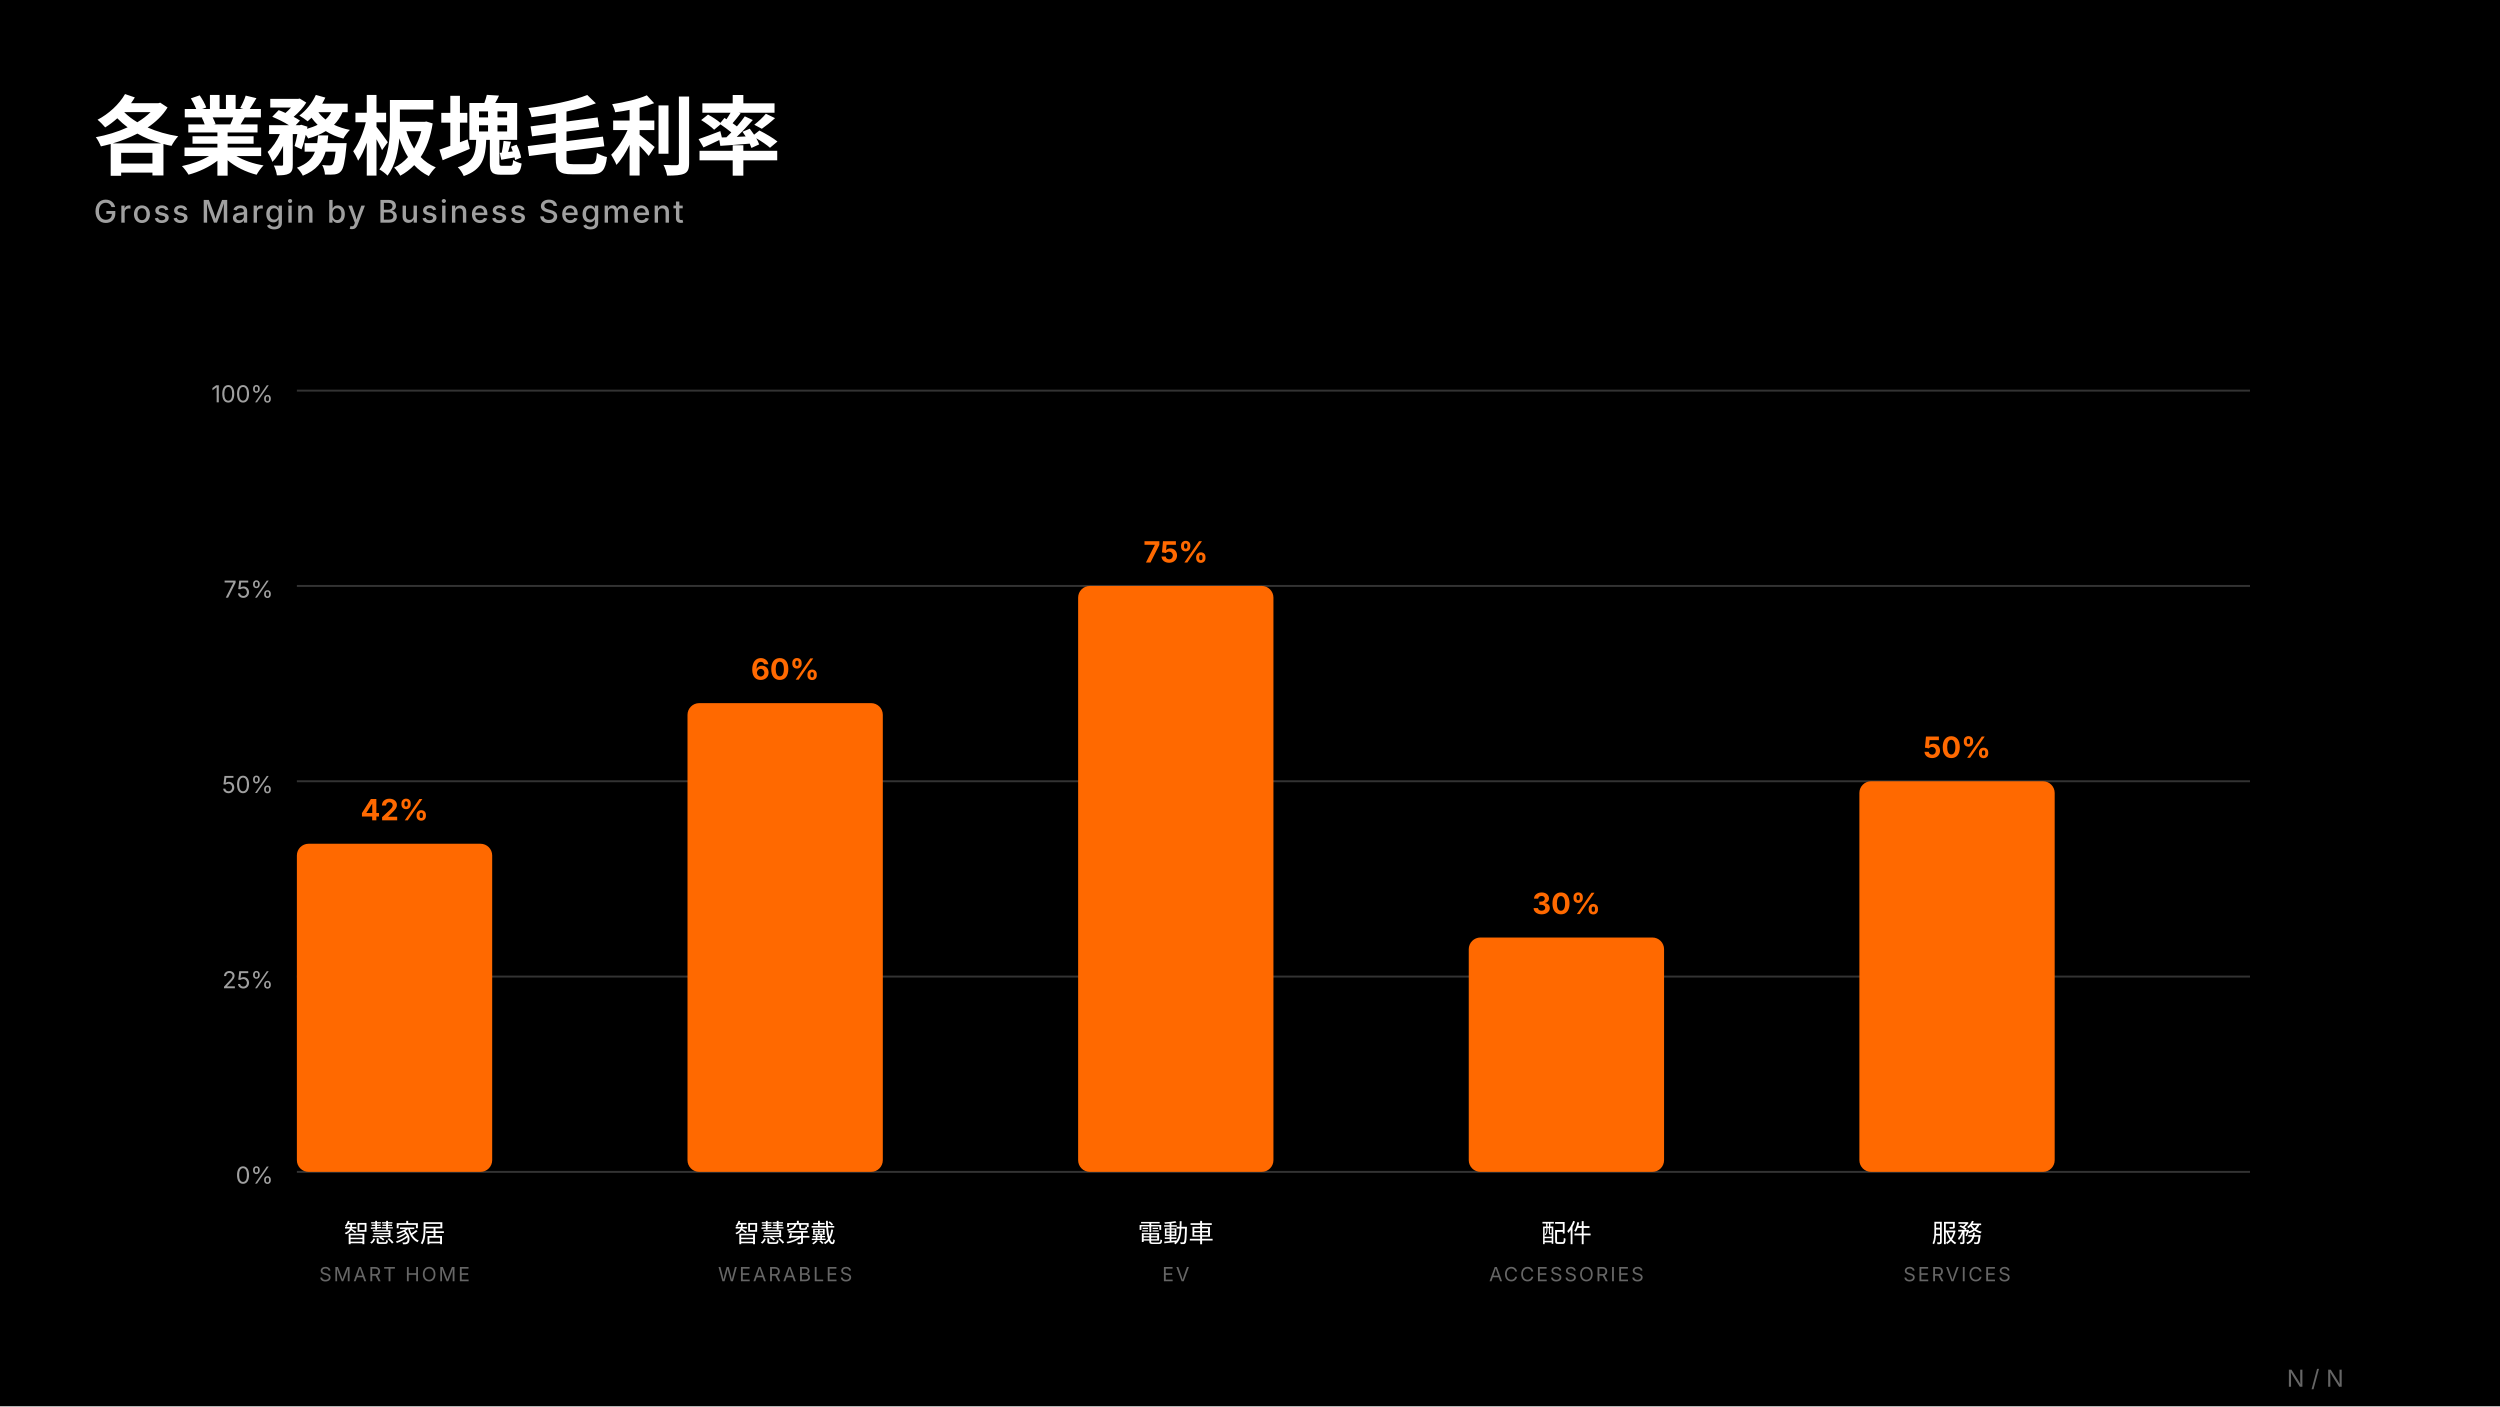
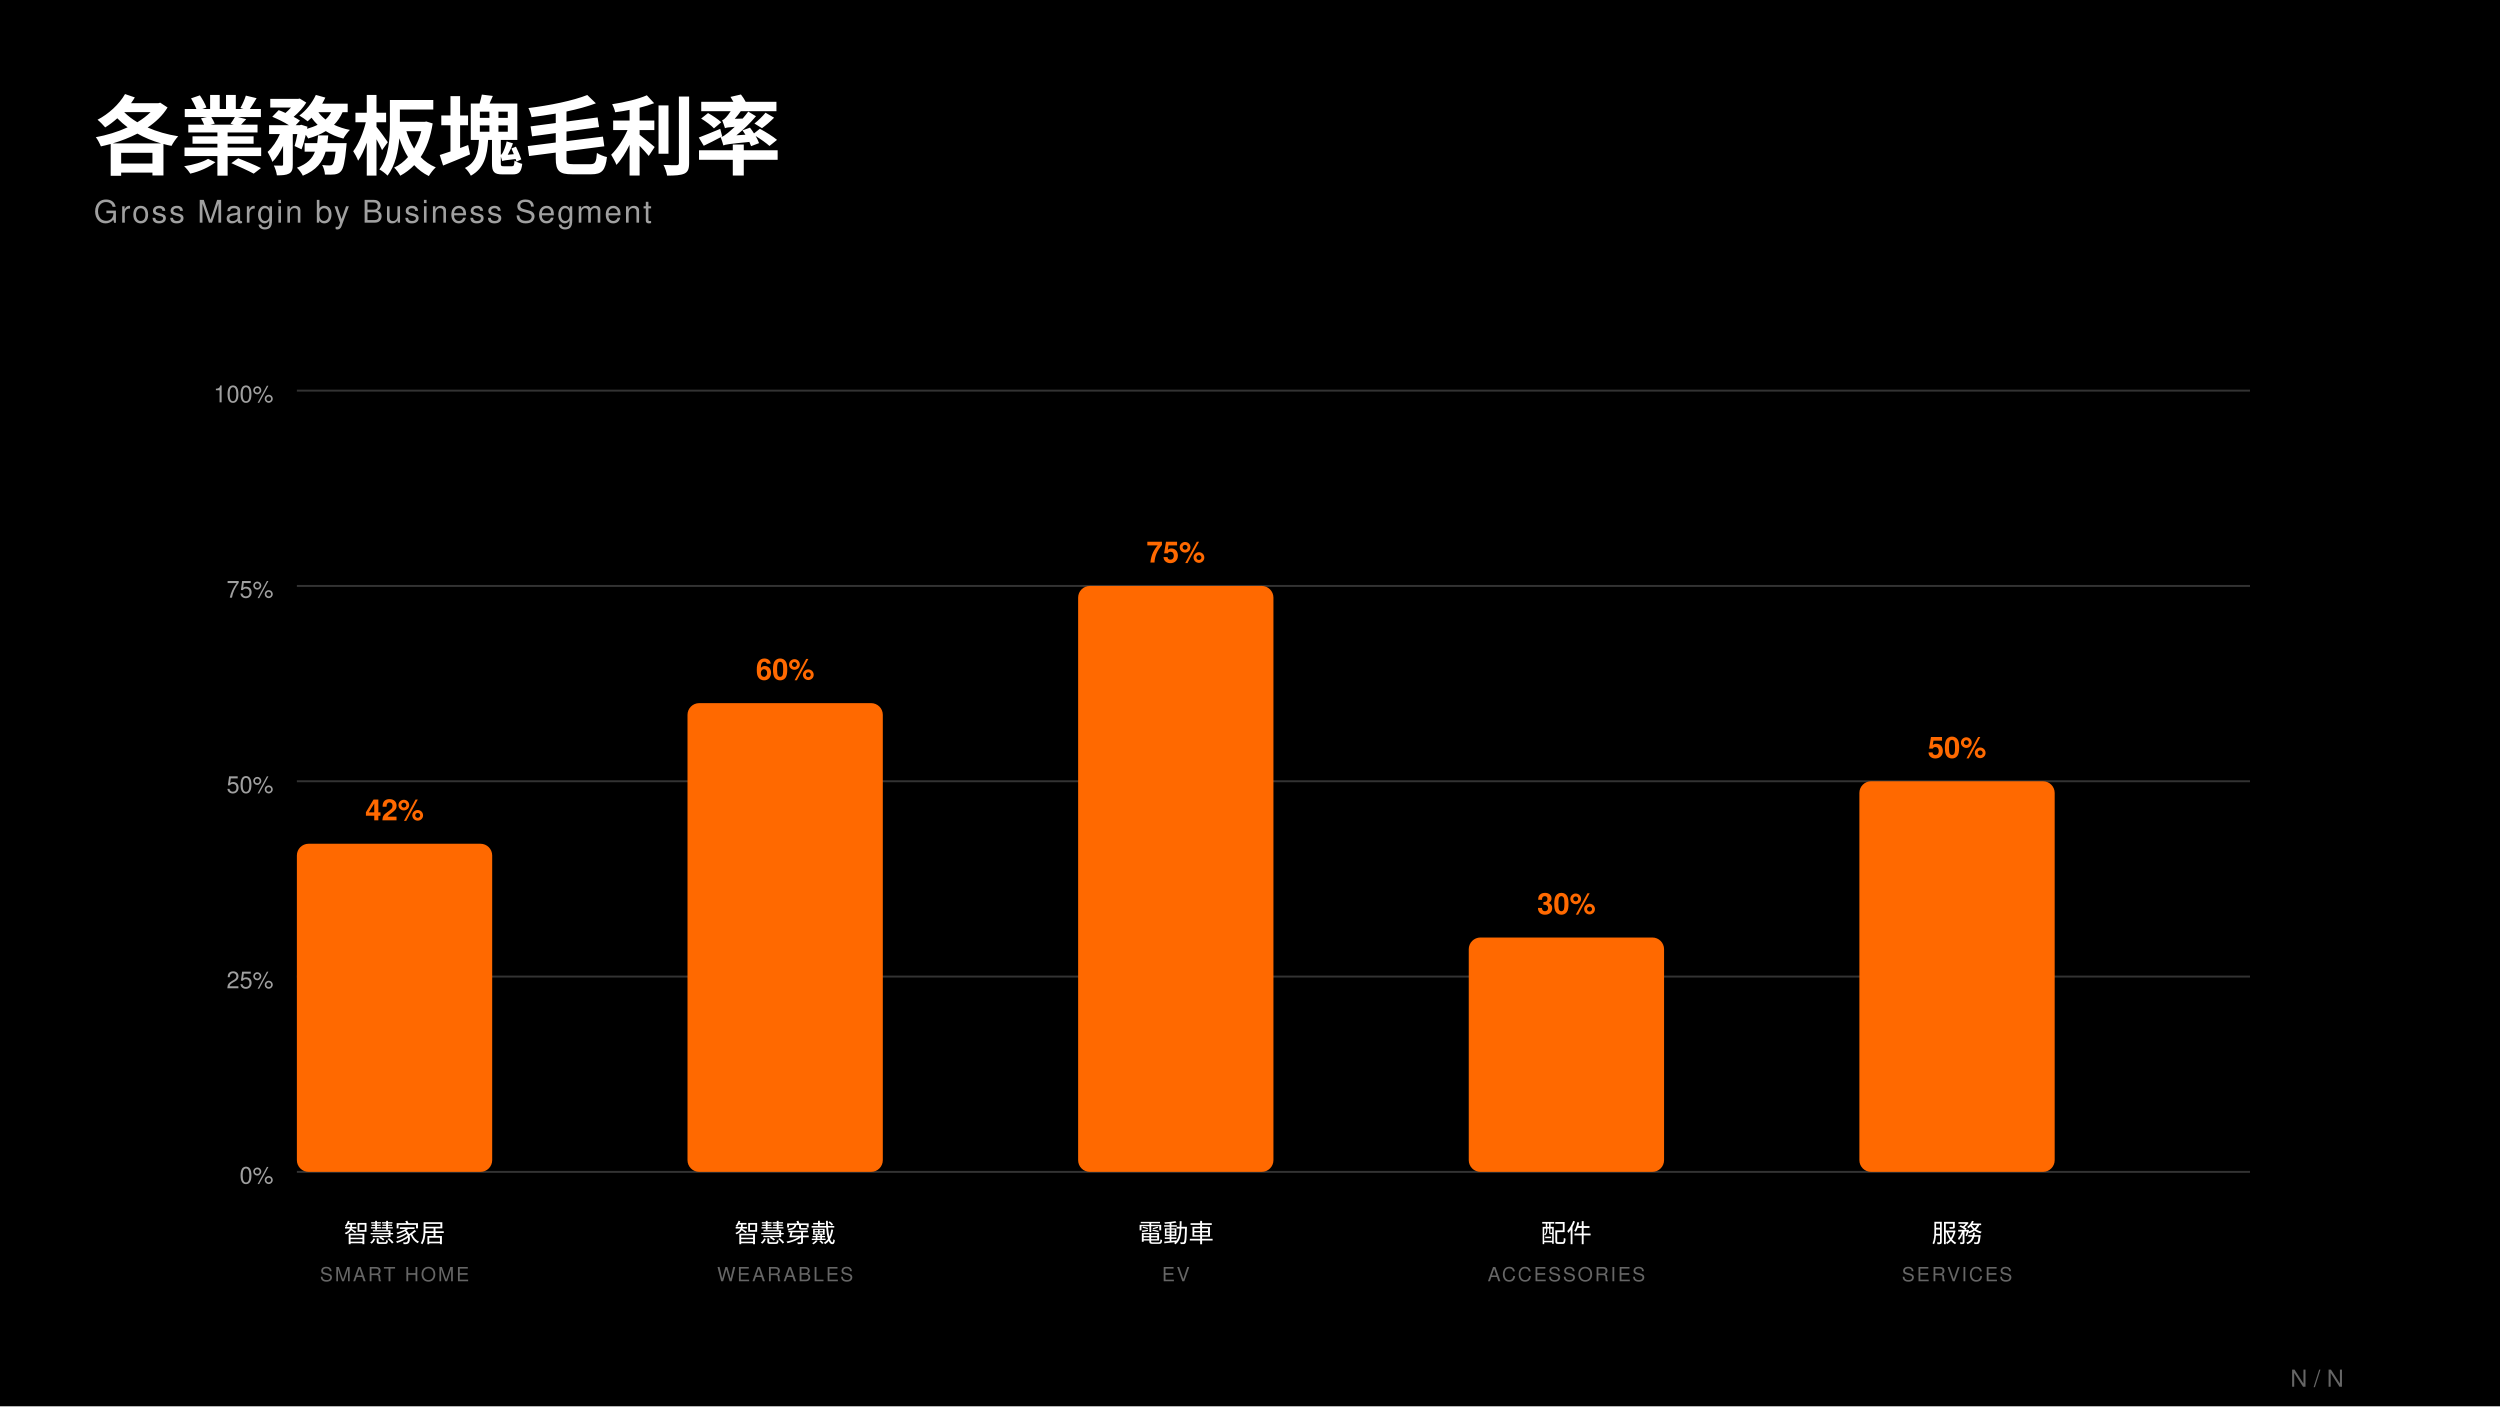
- <svg xmlns="http://www.w3.org/2000/svg" viewBox="0 0 1280 720" width="1280" height="720" font-family="'Noto Sans TC', 'PingFang TC', 'Microsoft JhengHei', Inter, system-ui, sans-serif">
+ <svg xmlns="http://www.w3.org/2000/svg" viewBox="0 0 1280 720" width="1280" height="720" font-family="Helvetica, 'Helvetica Neue', Arial, 'PingFang TC', 'Microsoft JhengHei', 'Hiragino Sans', 'Noto Sans CJK TC', 'Noto Sans TC', sans-serif">
  <rect width="1280" height="720" fill="#000000" />
  <text x="48" y="86" font-size="44" font-weight="800" fill="#FFFFFF">各業務板塊毛利率</text>
  <text x="48" y="114" font-size="16" font-weight="500" fill="#A0A0A0" letter-spacing="1">
    Gross Margin by Business Segment
  </text>
  <g transform="translate(152, 200)">
    <text x="-12" y="6" font-size="12" fill="#A0A0A0" text-anchor="end">100%</text>
    <text x="-12" y="106" font-size="12" fill="#A0A0A0" text-anchor="end">75%</text>
    <text x="-12" y="206" font-size="12" fill="#A0A0A0" text-anchor="end">50%</text>
    <text x="-12" y="306" font-size="12" fill="#A0A0A0" text-anchor="end">25%</text>
    <text x="-12" y="406" font-size="12" fill="#A0A0A0" text-anchor="end">0%</text>
    <line x1="0" y1="0" x2="1000" y2="0" stroke="#333333" stroke-width="1" />
    <line x1="0" y1="100" x2="1000" y2="100" stroke="#333333" stroke-width="1" />
    <line x1="0" y1="200" x2="1000" y2="200" stroke="#333333" stroke-width="1" />
    <line x1="0" y1="300" x2="1000" y2="300" stroke="#333333" stroke-width="1" />
    <line x1="0" y1="400" x2="1000" y2="400" stroke="#333333" stroke-width="1" />
    <rect x="0" y="232" width="100" height="168" fill="#FF6900" rx="6" />
    <rect x="200" y="160" width="100" height="240" fill="#FF6900" rx="6" />
    <rect x="400" y="100" width="100" height="300" fill="#FF6900" rx="6" />
    <rect x="600" y="280" width="100" height="120" fill="#FF6900" rx="6" />
    <rect x="800" y="200" width="100" height="200" fill="#FF6900" rx="6" />
    <text x="50" y="220" font-size="15" font-weight="700" fill="#FF6900" text-anchor="middle">42%</text>
    <text x="250" y="148" font-size="15" font-weight="700" fill="#FF6900" text-anchor="middle">60%</text>
    <text x="450" y="88" font-size="15" font-weight="700" fill="#FF6900" text-anchor="middle">75%</text>
    <text x="650" y="268" font-size="15" font-weight="700" fill="#FF6900" text-anchor="middle">30%</text>
    <text x="850" y="188" font-size="15" font-weight="700" fill="#FF6900" text-anchor="middle">50%</text>
    <text x="50" y="436" font-size="13" fill="#FFFFFF" text-anchor="middle">智慧家居</text>
    <text x="250" y="436" font-size="13" fill="#FFFFFF" text-anchor="middle">智慧穿戴</text>
    <text x="450" y="436" font-size="13" fill="#FFFFFF" text-anchor="middle">電動車</text>
    <text x="650" y="436" font-size="13" fill="#FFFFFF" text-anchor="middle">配件</text>
    <text x="850" y="436" font-size="13" fill="#FFFFFF" text-anchor="middle">服務</text>
    <text x="50" y="456" font-size="10" fill="#666666" text-anchor="middle" letter-spacing="1">SMART HOME</text>
    <text x="250" y="456" font-size="10" fill="#666666" text-anchor="middle" letter-spacing="1">WEARABLES</text>
    <text x="450" y="456" font-size="10" fill="#666666" text-anchor="middle" letter-spacing="1">EV</text>
    <text x="650" y="456" font-size="10" fill="#666666" text-anchor="middle" letter-spacing="1">ACCESSORIES</text>
    <text x="850" y="456" font-size="10" fill="#666666" text-anchor="middle" letter-spacing="1">SERVICES</text>
  </g>
  <text x="1200" y="710" font-size="12" fill="#666666" text-anchor="end">N / N</text>
</svg>
